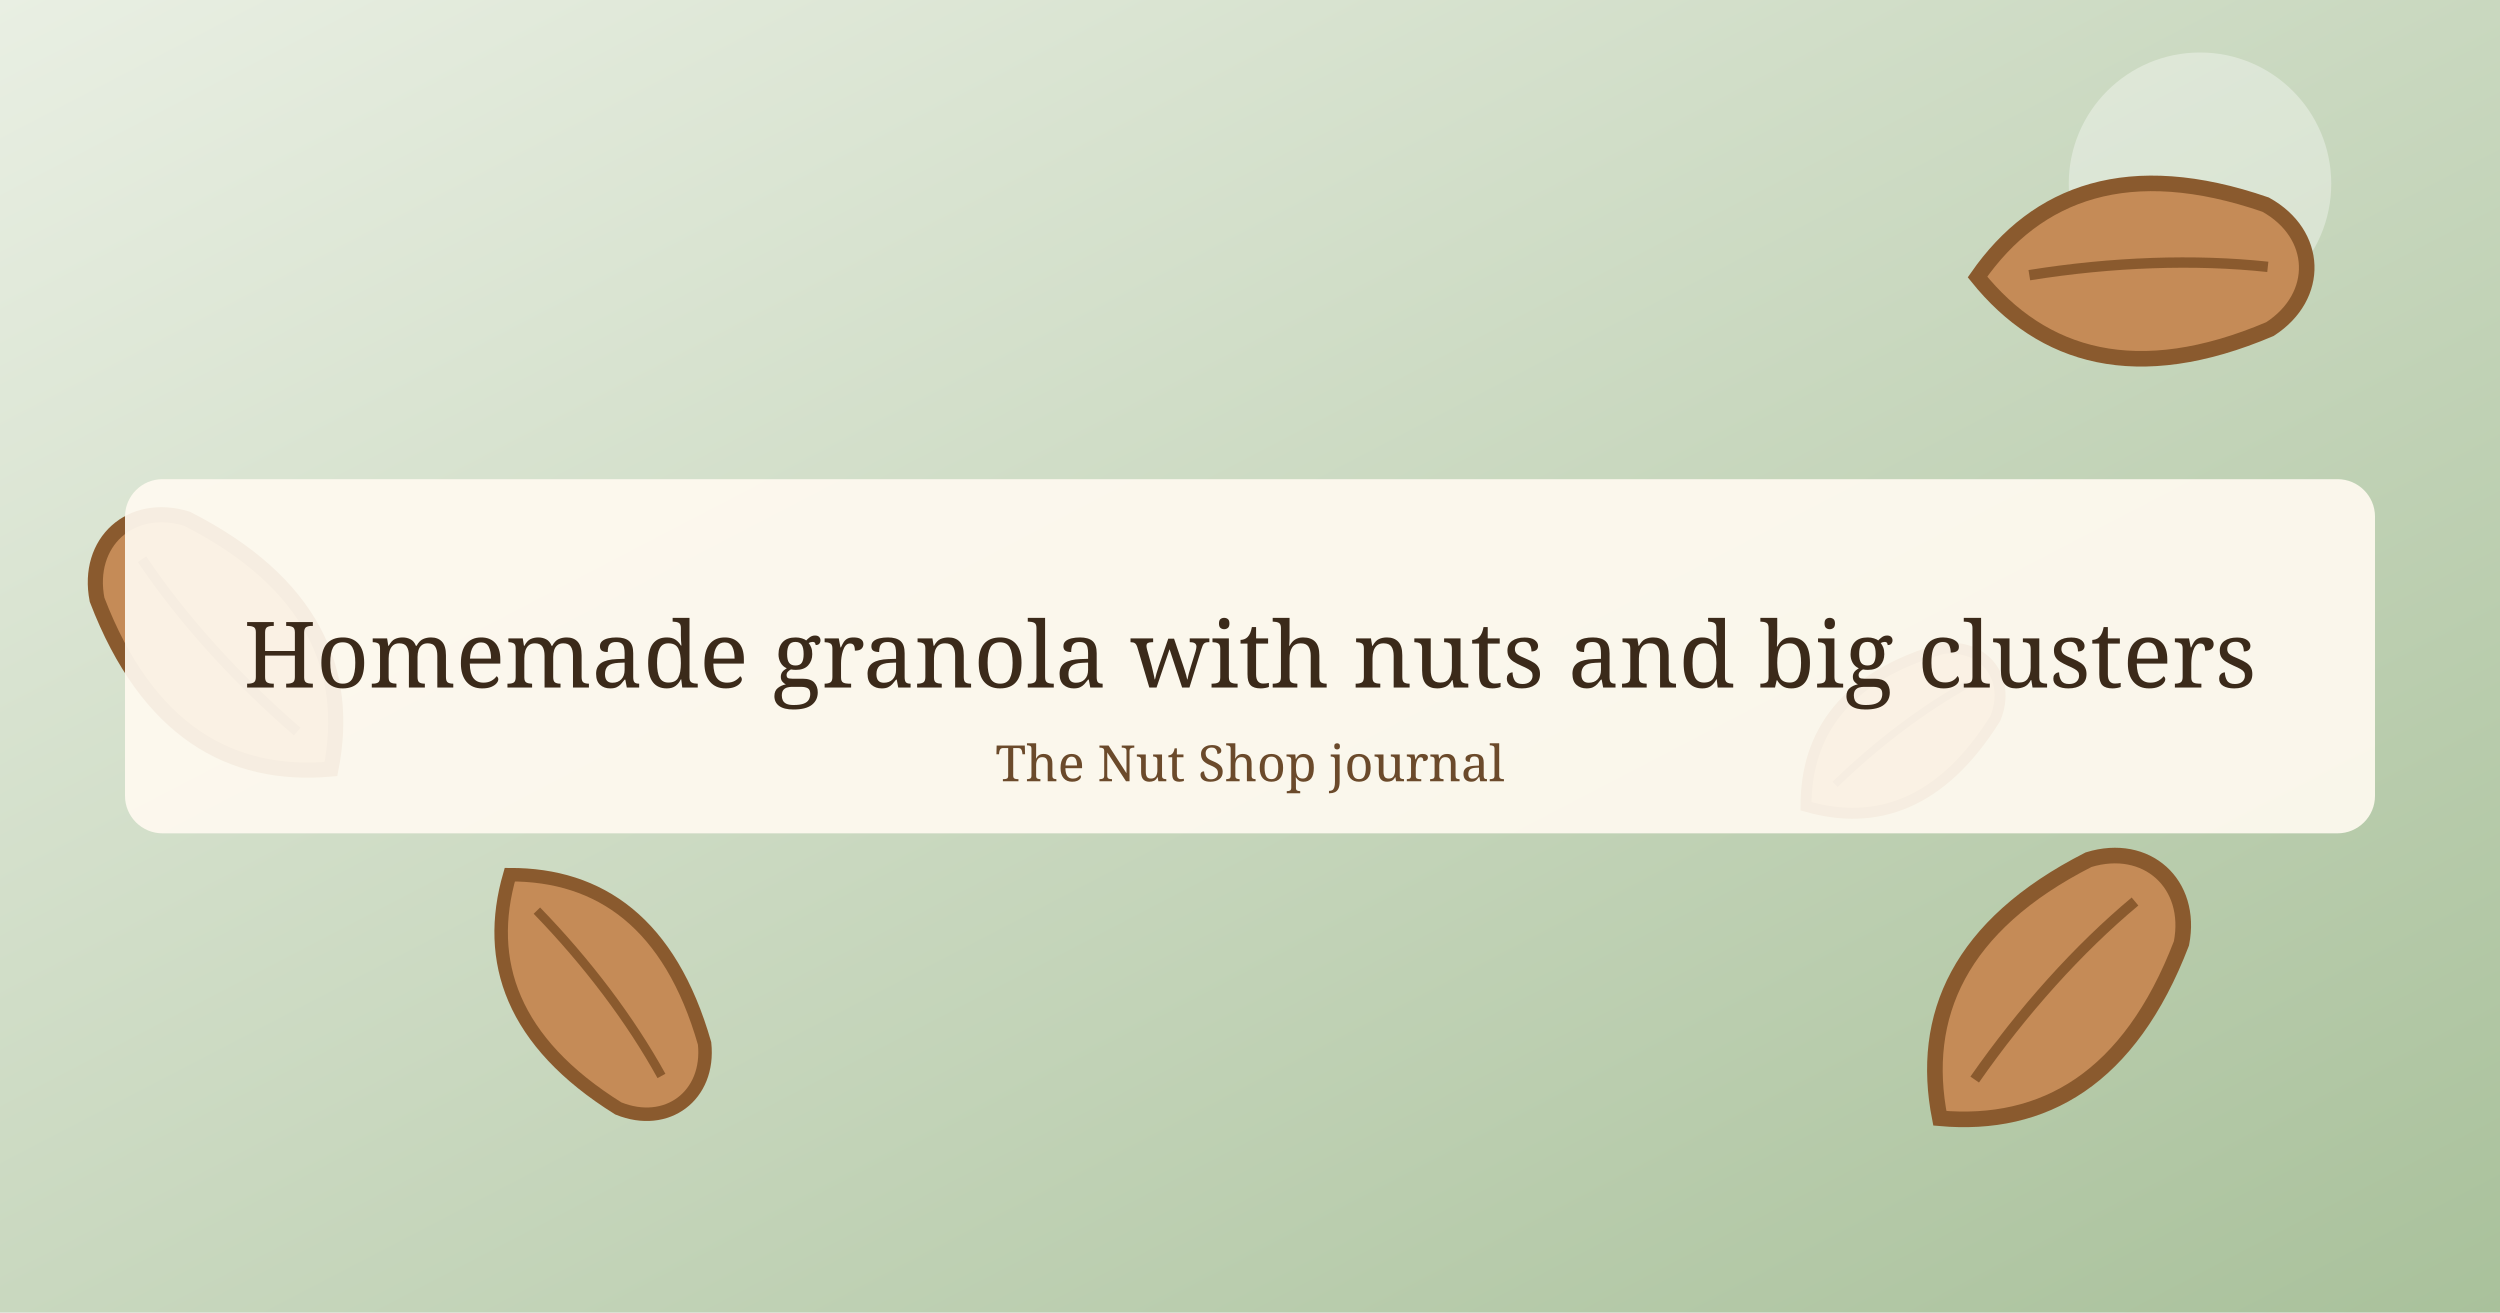
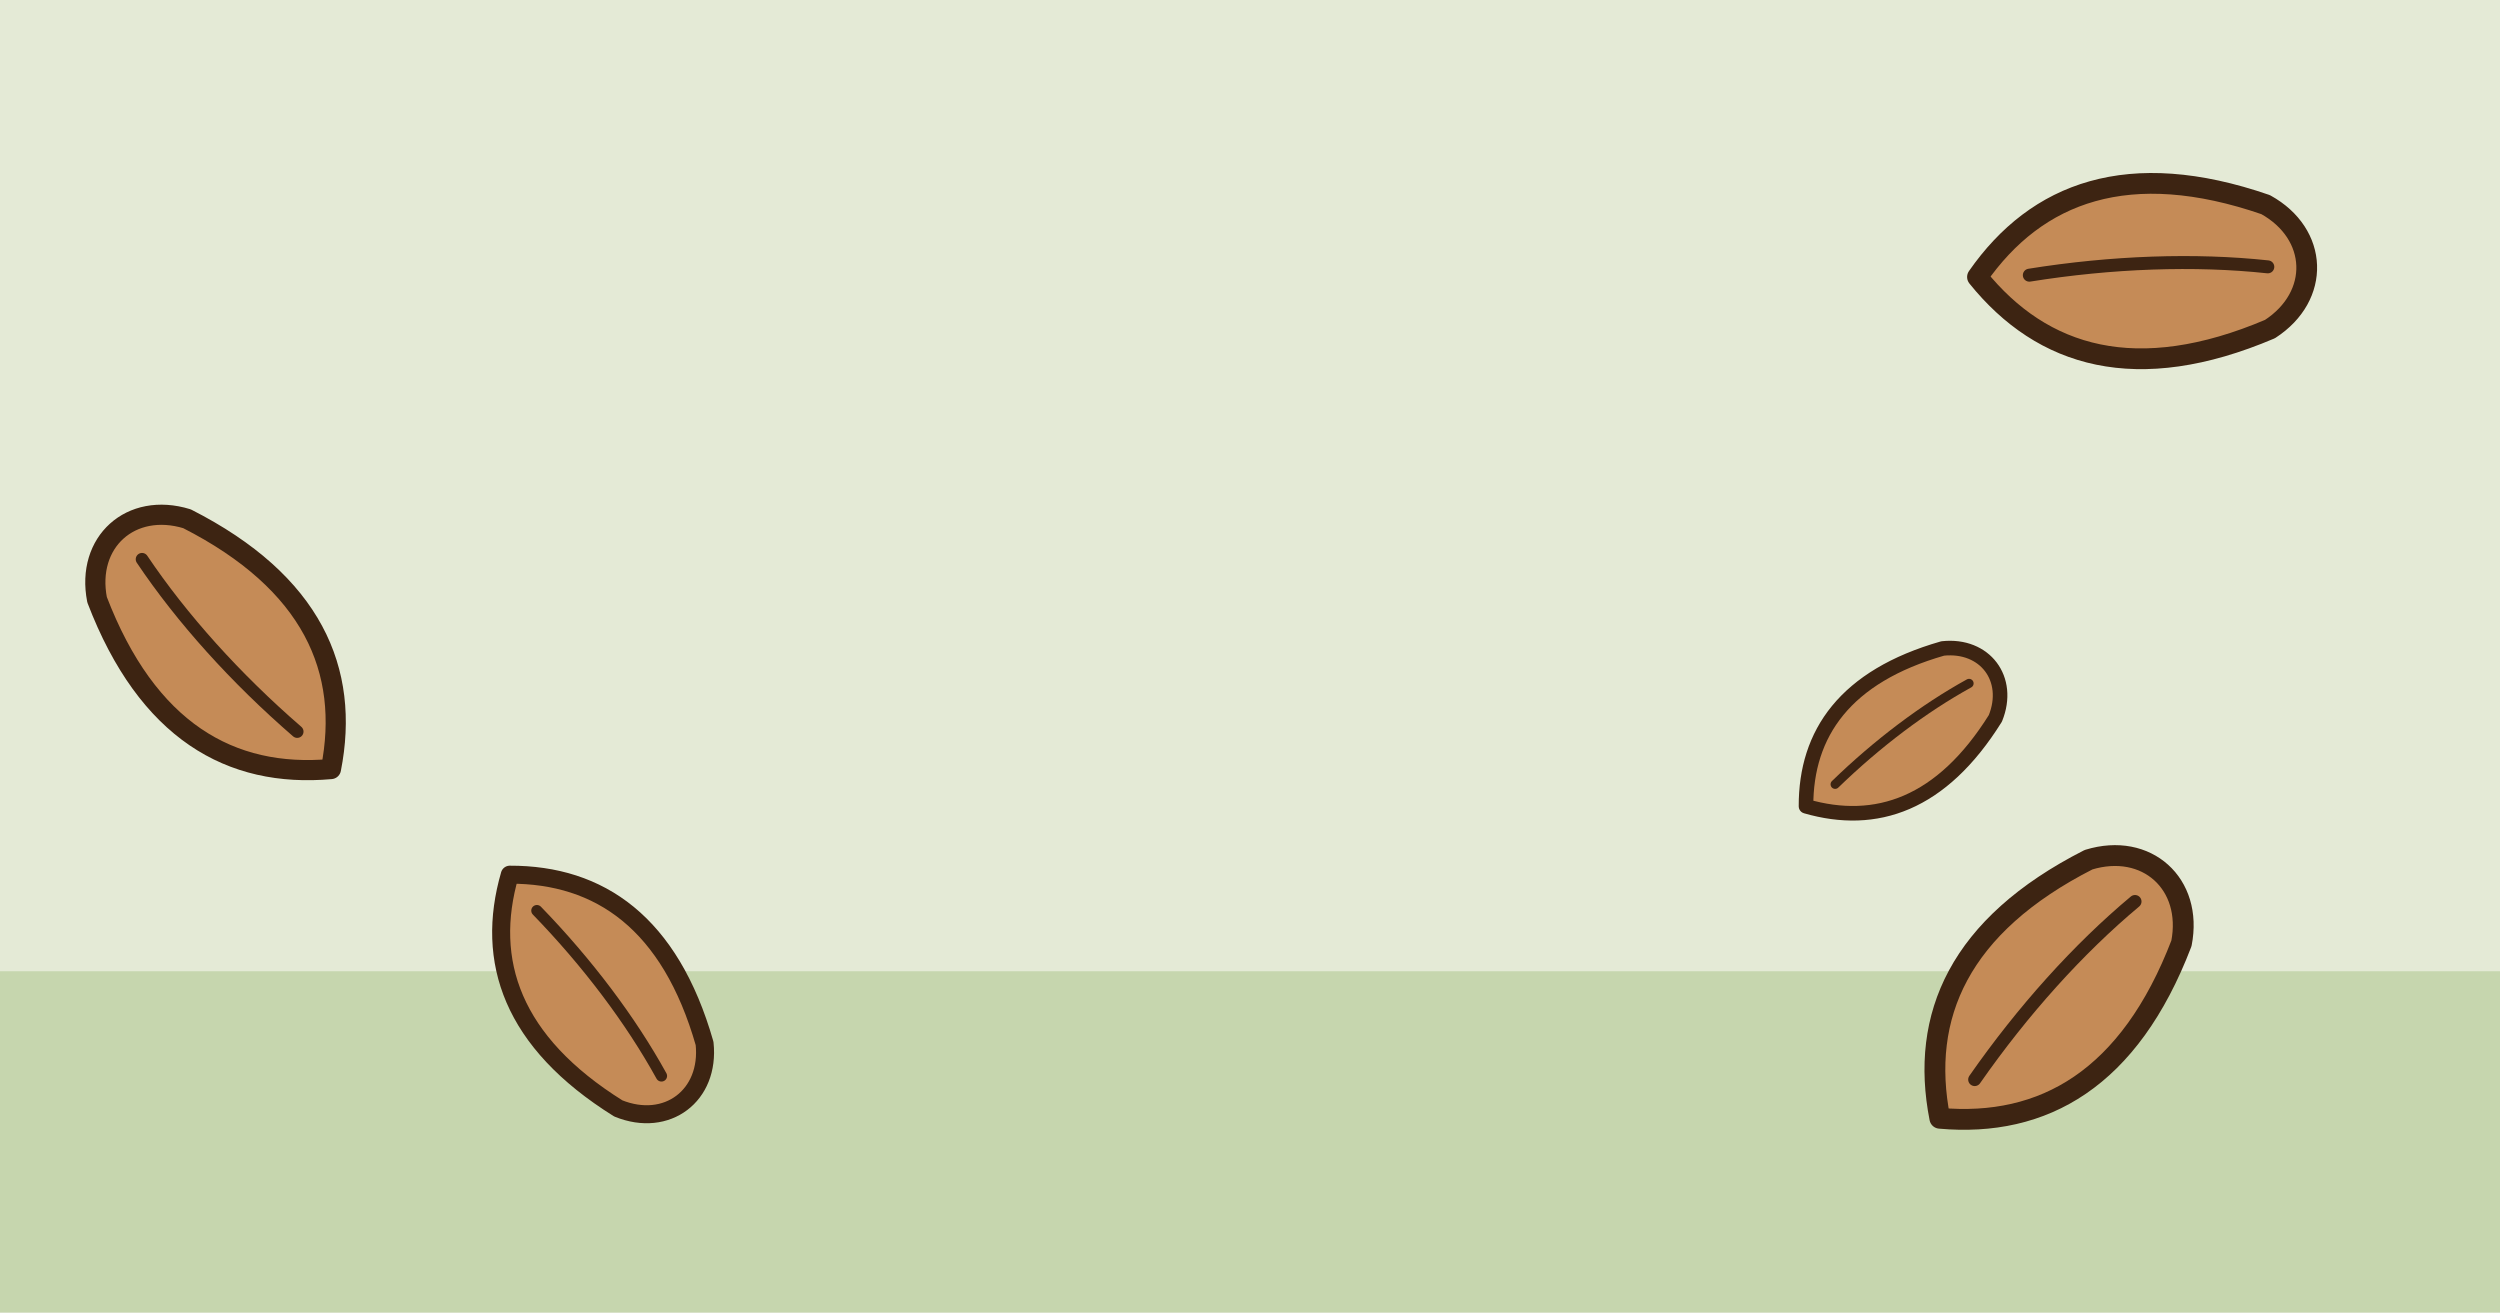
<svg xmlns="http://www.w3.org/2000/svg" width="1200" height="630" viewBox="0 0 1200 630" role="img" aria-hidden="true">
-   <defs>
-     <linearGradient id="bg" x1="0" y1="0" x2="1" y2="1">
-       <stop offset="0" stop-color="#e9efe3" />
-       <stop offset="1" stop-color="#a9c19b" />
-     </linearGradient>
-   </defs>
-   <rect width="1200" height="630" fill="url(#bg)" />
-   <circle cx="1056" cy="88.2" r="63" fill="#fff" opacity=".35" />
+   <rect width="1200" height="630" fill="#e4ead6" />
+   <rect y="466.2" width="1200" height="163.8" fill="#c6d6ae" />
  <g transform="translate(1033.8 130.0) rotate(268) scale(2.49)">
-     <path d="M0-34C16-22 22-4 12 22 6 32-6 32-12 22-22-4-16-22 0-34Z" fill="#c58b57" stroke="#8a5a2e" stroke-width="3" />
-     <path d="M0-24C2-8 2 8 0 22" stroke="#8a5a2e" stroke-width="2" fill="none" />
+     <path d="M0-34C16-22 22-4 12 22 6 32-6 32-12 22-22-4-16-22 0-34Z" fill="#c58b57" stroke="#3d2412" stroke-width="4" stroke-linejoin="round" />
+     <path d="M0-24C2-8 2 8 0 22" stroke="#3d2412" stroke-width="2.5" stroke-linecap="round" fill="none" />
  </g>
  <g transform="translate(103.8 308.0) rotate(138) scale(2.42)">
-     <path d="M0-34C16-22 22-4 12 22 6 32-6 32-12 22-22-4-16-22 0-34Z" fill="#c58b57" stroke="#8a5a2e" stroke-width="3" />
-     <path d="M0-24C2-8 2 8 0 22" stroke="#8a5a2e" stroke-width="2" fill="none" />
+     <path d="M0-34C16-22 22-4 12 22 6 32-6 32-12 22-22-4-16-22 0-34Z" fill="#c58b57" stroke="#3d2412" stroke-width="4" stroke-linejoin="round" />
+     <path d="M0-24C2-8 2 8 0 22" stroke="#3d2412" stroke-width="2.5" stroke-linecap="round" fill="none" />
  </g>
  <g transform="translate(288.9 478.5) rotate(323) scale(2.16)">
-     <path d="M0-34C16-22 22-4 12 22 6 32-6 32-12 22-22-4-16-22 0-34Z" fill="#c58b57" stroke="#8a5a2e" stroke-width="3" />
-     <path d="M0-24C2-8 2 8 0 22" stroke="#8a5a2e" stroke-width="2" fill="none" />
+     <path d="M0-34C16-22 22-4 12 22 6 32-6 32-12 22-22-4-16-22 0-34Z" fill="#c58b57" stroke="#3d2412" stroke-width="4" stroke-linejoin="round" />
+     <path d="M0-24C2-8 2 8 0 22" stroke="#3d2412" stroke-width="2.5" stroke-linecap="round" fill="none" />
  </g>
  <g transform="translate(914.4 351.2) rotate(233) scale(1.75)">
-     <path d="M0-34C16-22 22-4 12 22 6 32-6 32-12 22-22-4-16-22 0-34Z" fill="#c58b57" stroke="#8a5a2e" stroke-width="3" />
-     <path d="M0-24C2-8 2 8 0 22" stroke="#8a5a2e" stroke-width="2" fill="none" />
+     <path d="M0-34C16-22 22-4 12 22 6 32-6 32-12 22-22-4-16-22 0-34Z" fill="#c58b57" stroke="#3d2412" stroke-width="4" stroke-linejoin="round" />
+     <path d="M0-24C2-8 2 8 0 22" stroke="#3d2412" stroke-width="2.5" stroke-linecap="round" fill="none" />
  </g>
  <g transform="translate(988.0 473.6) rotate(222) scale(2.50)">
-     <path d="M0-34C16-22 22-4 12 22 6 32-6 32-12 22-22-4-16-22 0-34Z" fill="#c58b57" stroke="#8a5a2e" stroke-width="3" />
-     <path d="M0-24C2-8 2 8 0 22" stroke="#8a5a2e" stroke-width="2" fill="none" />
+     <path d="M0-34C16-22 22-4 12 22 6 32-6 32-12 22-22-4-16-22 0-34Z" fill="#c58b57" stroke="#3d2412" stroke-width="4" stroke-linejoin="round" />
+     <path d="M0-24C2-8 2 8 0 22" stroke="#3d2412" stroke-width="2.5" stroke-linecap="round" fill="none" />
  </g>
-   <rect x="60" y="230" width="1080" height="170" rx="18" fill="#fffaf0" opacity=".92" />
-   <text x="600" y="330" text-anchor="middle" font-family="Georgia,serif" font-size="44" fill="#3b2a1a">Homemade granola with nuts and big clusters</text>
-   <text x="600" y="375" text-anchor="middle" font-family="Georgia,serif" font-size="24" fill="#6b4a2b">The Nut Shop journal</text>
</svg>
